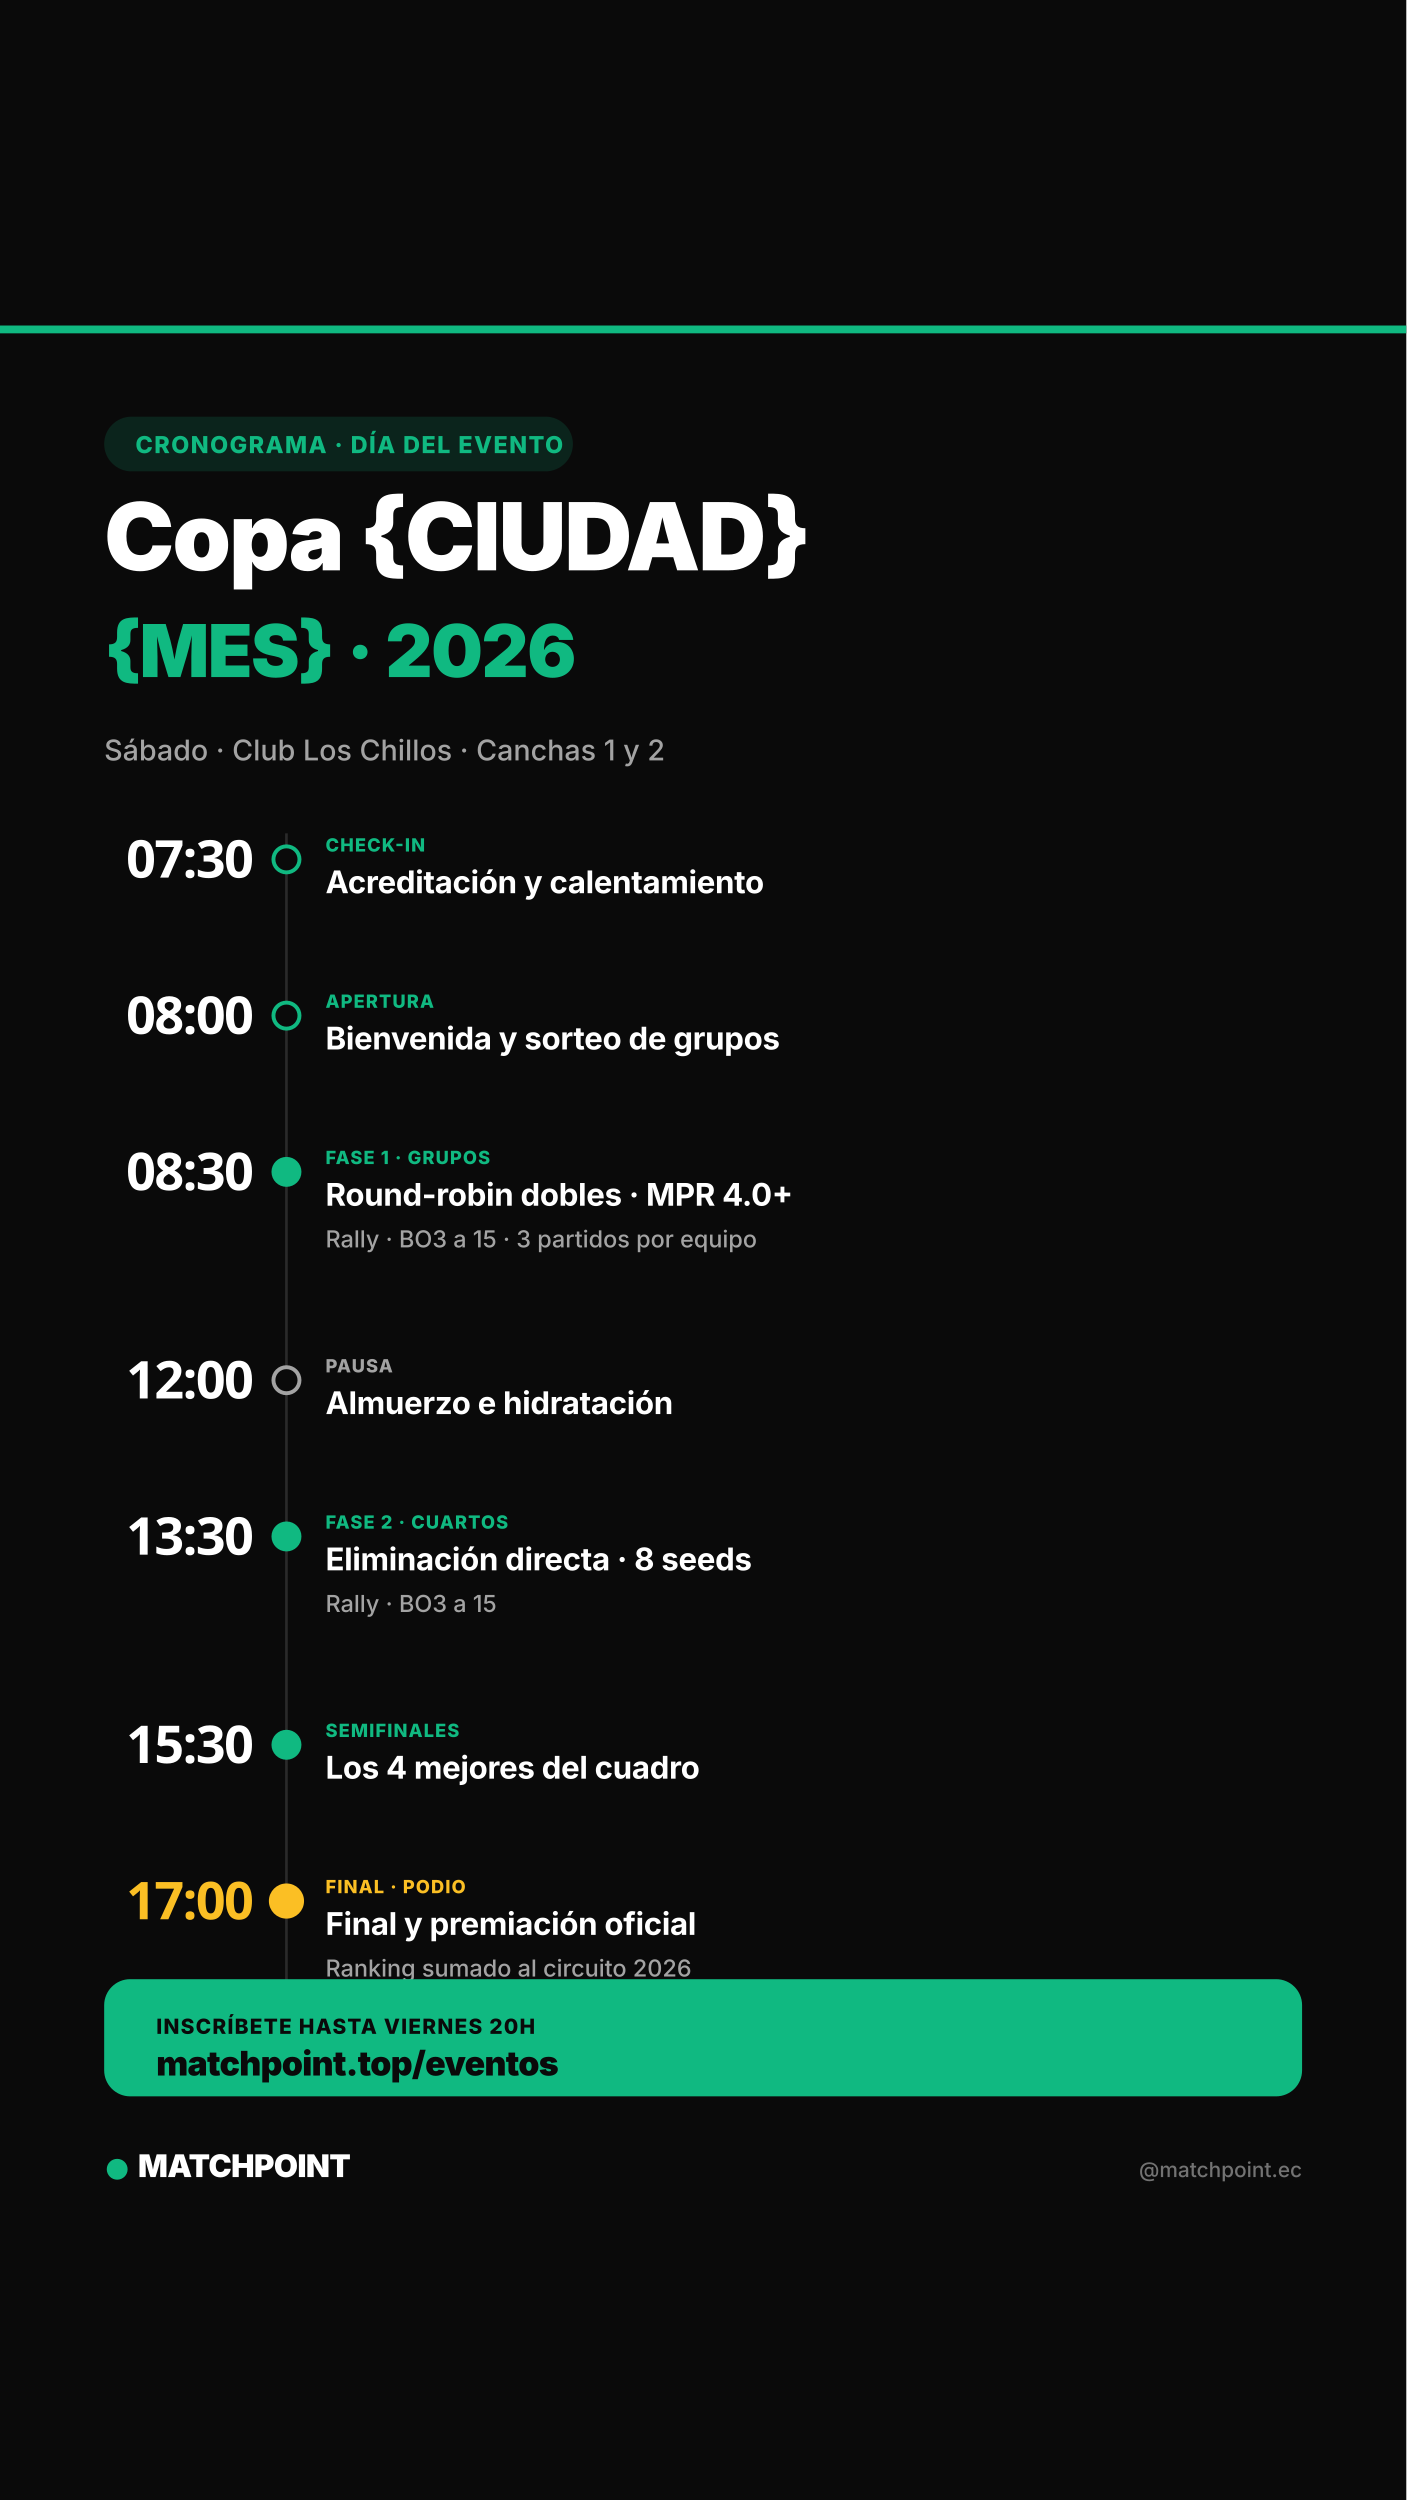
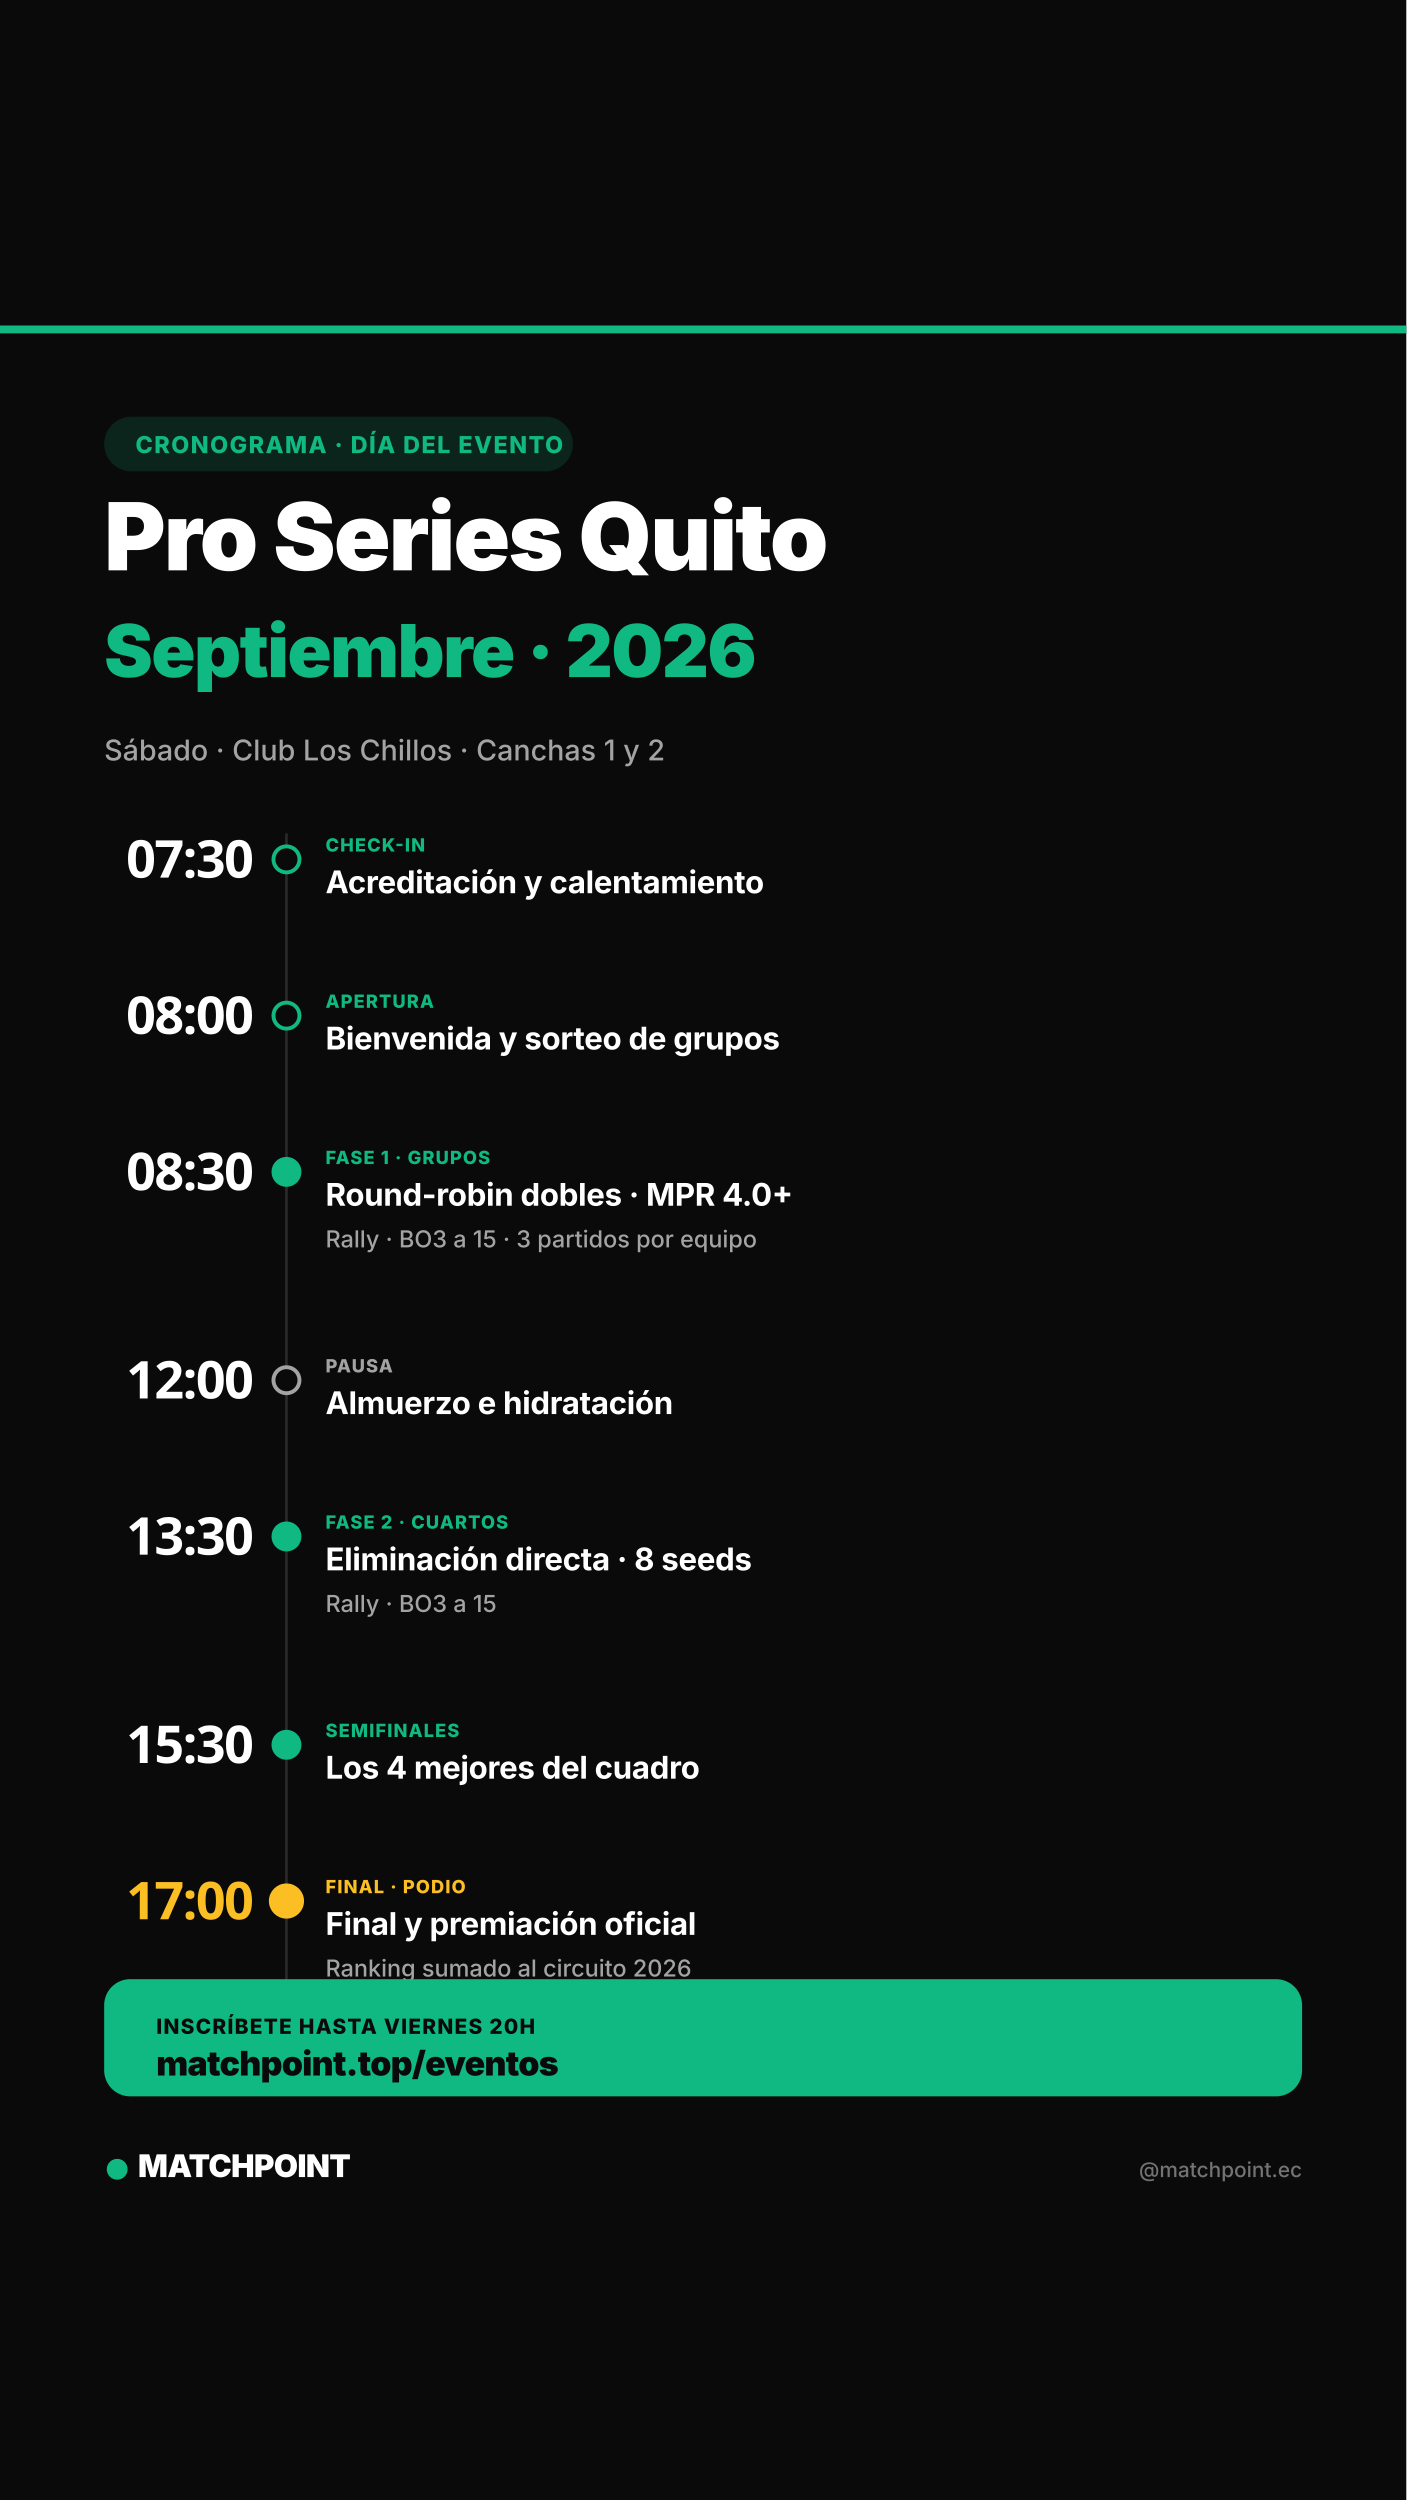
<svg xmlns="http://www.w3.org/2000/svg" viewBox="0 0 1080 1920" width="1080" height="1920" role="img" aria-label="Cronograma del día — MATCHPOINT">
  <defs>
    <style>
      .heading { font-family: "Plus Jakarta Sans", "Inter", system-ui, sans-serif; font-weight: 900; letter-spacing: -0.02em; }
      .section { font-family: "Plus Jakarta Sans", "Inter", system-ui, sans-serif; font-weight: 800; letter-spacing: -0.01em; }
      .chip { font-family: "Inter", system-ui, sans-serif; font-weight: 800; letter-spacing: 0.06em; text-transform: uppercase; }
      .time { font-family: "Plus Jakarta Sans", system-ui, sans-serif; font-weight: 900; font-variant-numeric: tabular-nums; letter-spacing: -0.03em; }
      .label { font-family: "Inter", system-ui, sans-serif; font-weight: 700; letter-spacing: -0.01em; }
      .meta { font-family: "Inter", system-ui, sans-serif; font-weight: 500; }
    </style>
  </defs>
  <rect width="1080" height="1920" fill="#0a0a0a" />
  <rect x="0" y="250" width="1080" height="6" fill="#10b981" />
  <g transform="translate(80,320)">
    <g>
      <rect x="0" y="0" width="360" height="42" rx="21" fill="rgba(16,185,129,0.15)" />
      <text x="24" y="28" class="chip" font-size="18" fill="#10b981">CRONOGRAMA · DÍA DEL EVENTO</text>
    </g>
-     <text x="0" y="118" class="heading" font-size="72" fill="#ffffff">Copa {CIUDAD}</text>
-     <text x="0" y="200" class="heading" font-size="56" fill="#10b981">{MES} · 2026</text>
+     <text x="0" y="118" class="heading" font-size="72" fill="#ffffff">Pro Series Quito</text>
+     <text x="0" y="200" class="heading" font-size="56" fill="#10b981">Septiembre · 2026</text>
    <g transform="translate(0,240)" fill="#a3a3a3">
      <text x="0" y="24" class="meta" font-size="22">Sábado · Club Los Chillos · Canchas 1 y 2</text>
    </g>
  </g>
  <g transform="translate(80,640)">
    <line x1="140" y1="0" x2="140" y2="920" stroke="#2a2a2a" stroke-width="2" />
    <g transform="translate(0,0)">
      <text x="0" y="34" class="time" font-size="40" fill="#ffffff" text-anchor="end" style="text-anchor: end;">
        <tspan x="115" y="34">07:30</tspan>
      </text>
      <circle cx="140" cy="20" r="10" fill="#0a0a0a" stroke="#10b981" stroke-width="3" />
      <text x="170" y="14" class="chip" font-size="14" fill="#10b981">CHECK-IN</text>
      <text x="170" y="46" class="label" font-size="24" fill="#ffffff">Acreditación y calentamiento</text>
    </g>
    <g transform="translate(0,120)">
      <text x="0" y="34" class="time" font-size="40" fill="#ffffff">
        <tspan x="115" y="34" text-anchor="end">08:00</tspan>
      </text>
      <circle cx="140" cy="20" r="10" fill="#0a0a0a" stroke="#10b981" stroke-width="3" />
      <text x="170" y="14" class="chip" font-size="14" fill="#10b981">APERTURA</text>
      <text x="170" y="46" class="label" font-size="24" fill="#ffffff">Bienvenida y sorteo de grupos</text>
    </g>
    <g transform="translate(0,240)">
      <text x="0" y="34" class="time" font-size="40" fill="#ffffff">
        <tspan x="115" y="34" text-anchor="end">08:30</tspan>
      </text>
      <circle cx="140" cy="20" r="10" fill="#10b981" stroke="#10b981" stroke-width="3" />
      <text x="170" y="14" class="chip" font-size="14" fill="#10b981">FASE 1 · GRUPOS</text>
      <text x="170" y="46" class="label" font-size="24" fill="#ffffff">Round-robin dobles · MPR 4.0+</text>
      <text x="170" y="78" class="meta" font-size="18" fill="#a3a3a3">Rally · BO3 a 15 · 3 partidos por equipo</text>
    </g>
    <g transform="translate(0,400)">
      <text x="0" y="34" class="time" font-size="40" fill="#ffffff">
        <tspan x="115" y="34" text-anchor="end">12:00</tspan>
      </text>
      <circle cx="140" cy="20" r="10" fill="#0a0a0a" stroke="#a3a3a3" stroke-width="3" />
      <text x="170" y="14" class="chip" font-size="14" fill="#a3a3a3">PAUSA</text>
      <text x="170" y="46" class="label" font-size="24" fill="#ffffff">Almuerzo e hidratación</text>
    </g>
    <g transform="translate(0,520)">
      <text x="0" y="34" class="time" font-size="40" fill="#ffffff">
        <tspan x="115" y="34" text-anchor="end">13:30</tspan>
      </text>
      <circle cx="140" cy="20" r="10" fill="#10b981" stroke="#10b981" stroke-width="3" />
      <text x="170" y="14" class="chip" font-size="14" fill="#10b981">FASE 2 · CUARTOS</text>
      <text x="170" y="46" class="label" font-size="24" fill="#ffffff">Eliminación directa · 8 seeds</text>
      <text x="170" y="78" class="meta" font-size="18" fill="#a3a3a3">Rally · BO3 a 15</text>
    </g>
    <g transform="translate(0,680)">
      <text x="0" y="34" class="time" font-size="40" fill="#ffffff">
        <tspan x="115" y="34" text-anchor="end">15:30</tspan>
      </text>
      <circle cx="140" cy="20" r="10" fill="#10b981" stroke="#10b981" stroke-width="3" />
      <text x="170" y="14" class="chip" font-size="14" fill="#10b981">SEMIFINALES</text>
      <text x="170" y="46" class="label" font-size="24" fill="#ffffff">Los 4 mejores del cuadro</text>
    </g>
    <g transform="translate(0,800)">
      <text x="0" y="34" class="time" font-size="40" fill="#fbbf24">
        <tspan x="115" y="34" text-anchor="end">17:00</tspan>
      </text>
      <circle cx="140" cy="20" r="12" fill="#fbbf24" stroke="#fbbf24" stroke-width="3" />
      <text x="170" y="14" class="chip" font-size="14" fill="#fbbf24">FINAL · PODIO</text>
      <text x="170" y="46" class="label" font-size="24" fill="#ffffff">Final y premiación oficial</text>
      <text x="170" y="78" class="meta" font-size="18" fill="#a3a3a3">Ranking sumado al circuito 2026</text>
    </g>
  </g>
  <g transform="translate(80,1520)">
    <rect x="0" y="0" width="920" height="90" rx="20" fill="#10b981" />
    <text x="40" y="42" class="chip" font-size="16" fill="#0a0a0a">INSCRÍBETE HASTA VIERNES 20H</text>
    <text x="40" y="74" class="heading" font-size="26" fill="#0a0a0a">matchpoint.top/eventos</text>
  </g>
  <g transform="translate(80,1650)">
    <circle cx="10" cy="16" r="8" fill="#10b981" />
    <text x="26" y="22" class="heading" font-size="24" fill="#ffffff">MATCHPOINT</text>
    <text x="920" y="22" class="meta" font-size="16" fill="#737373" text-anchor="end">@matchpoint.ec</text>
  </g>
</svg>
